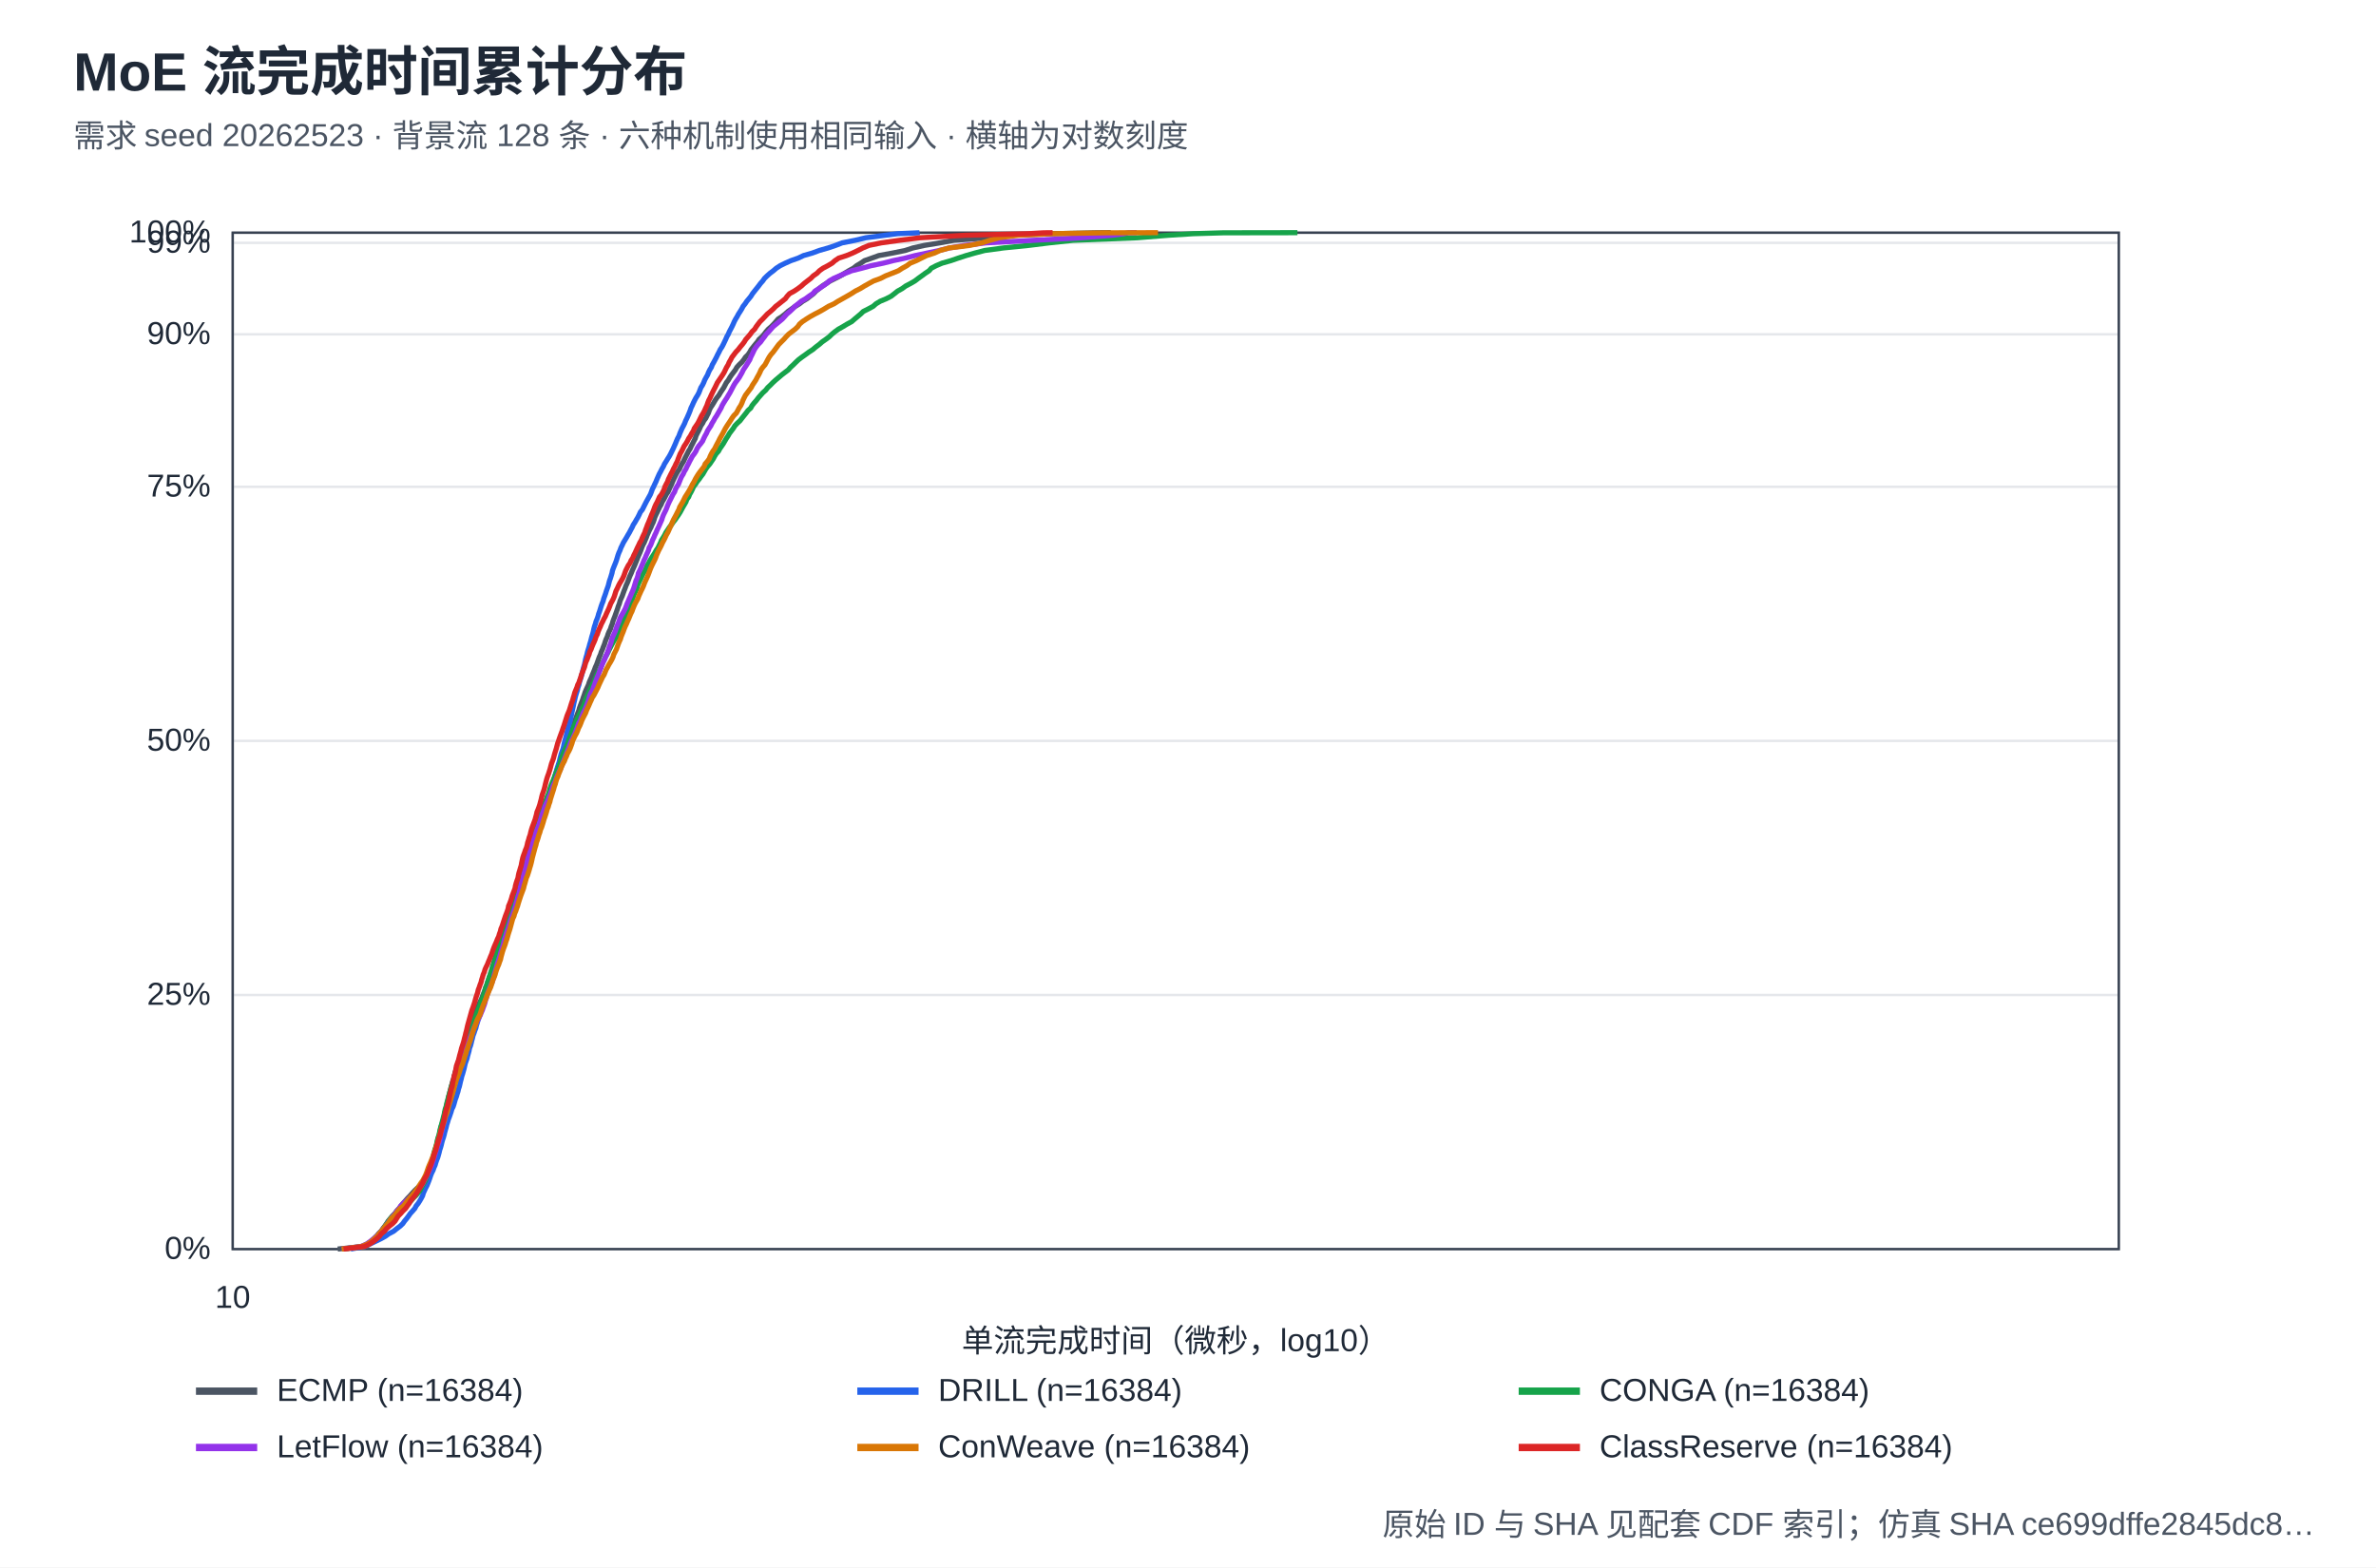
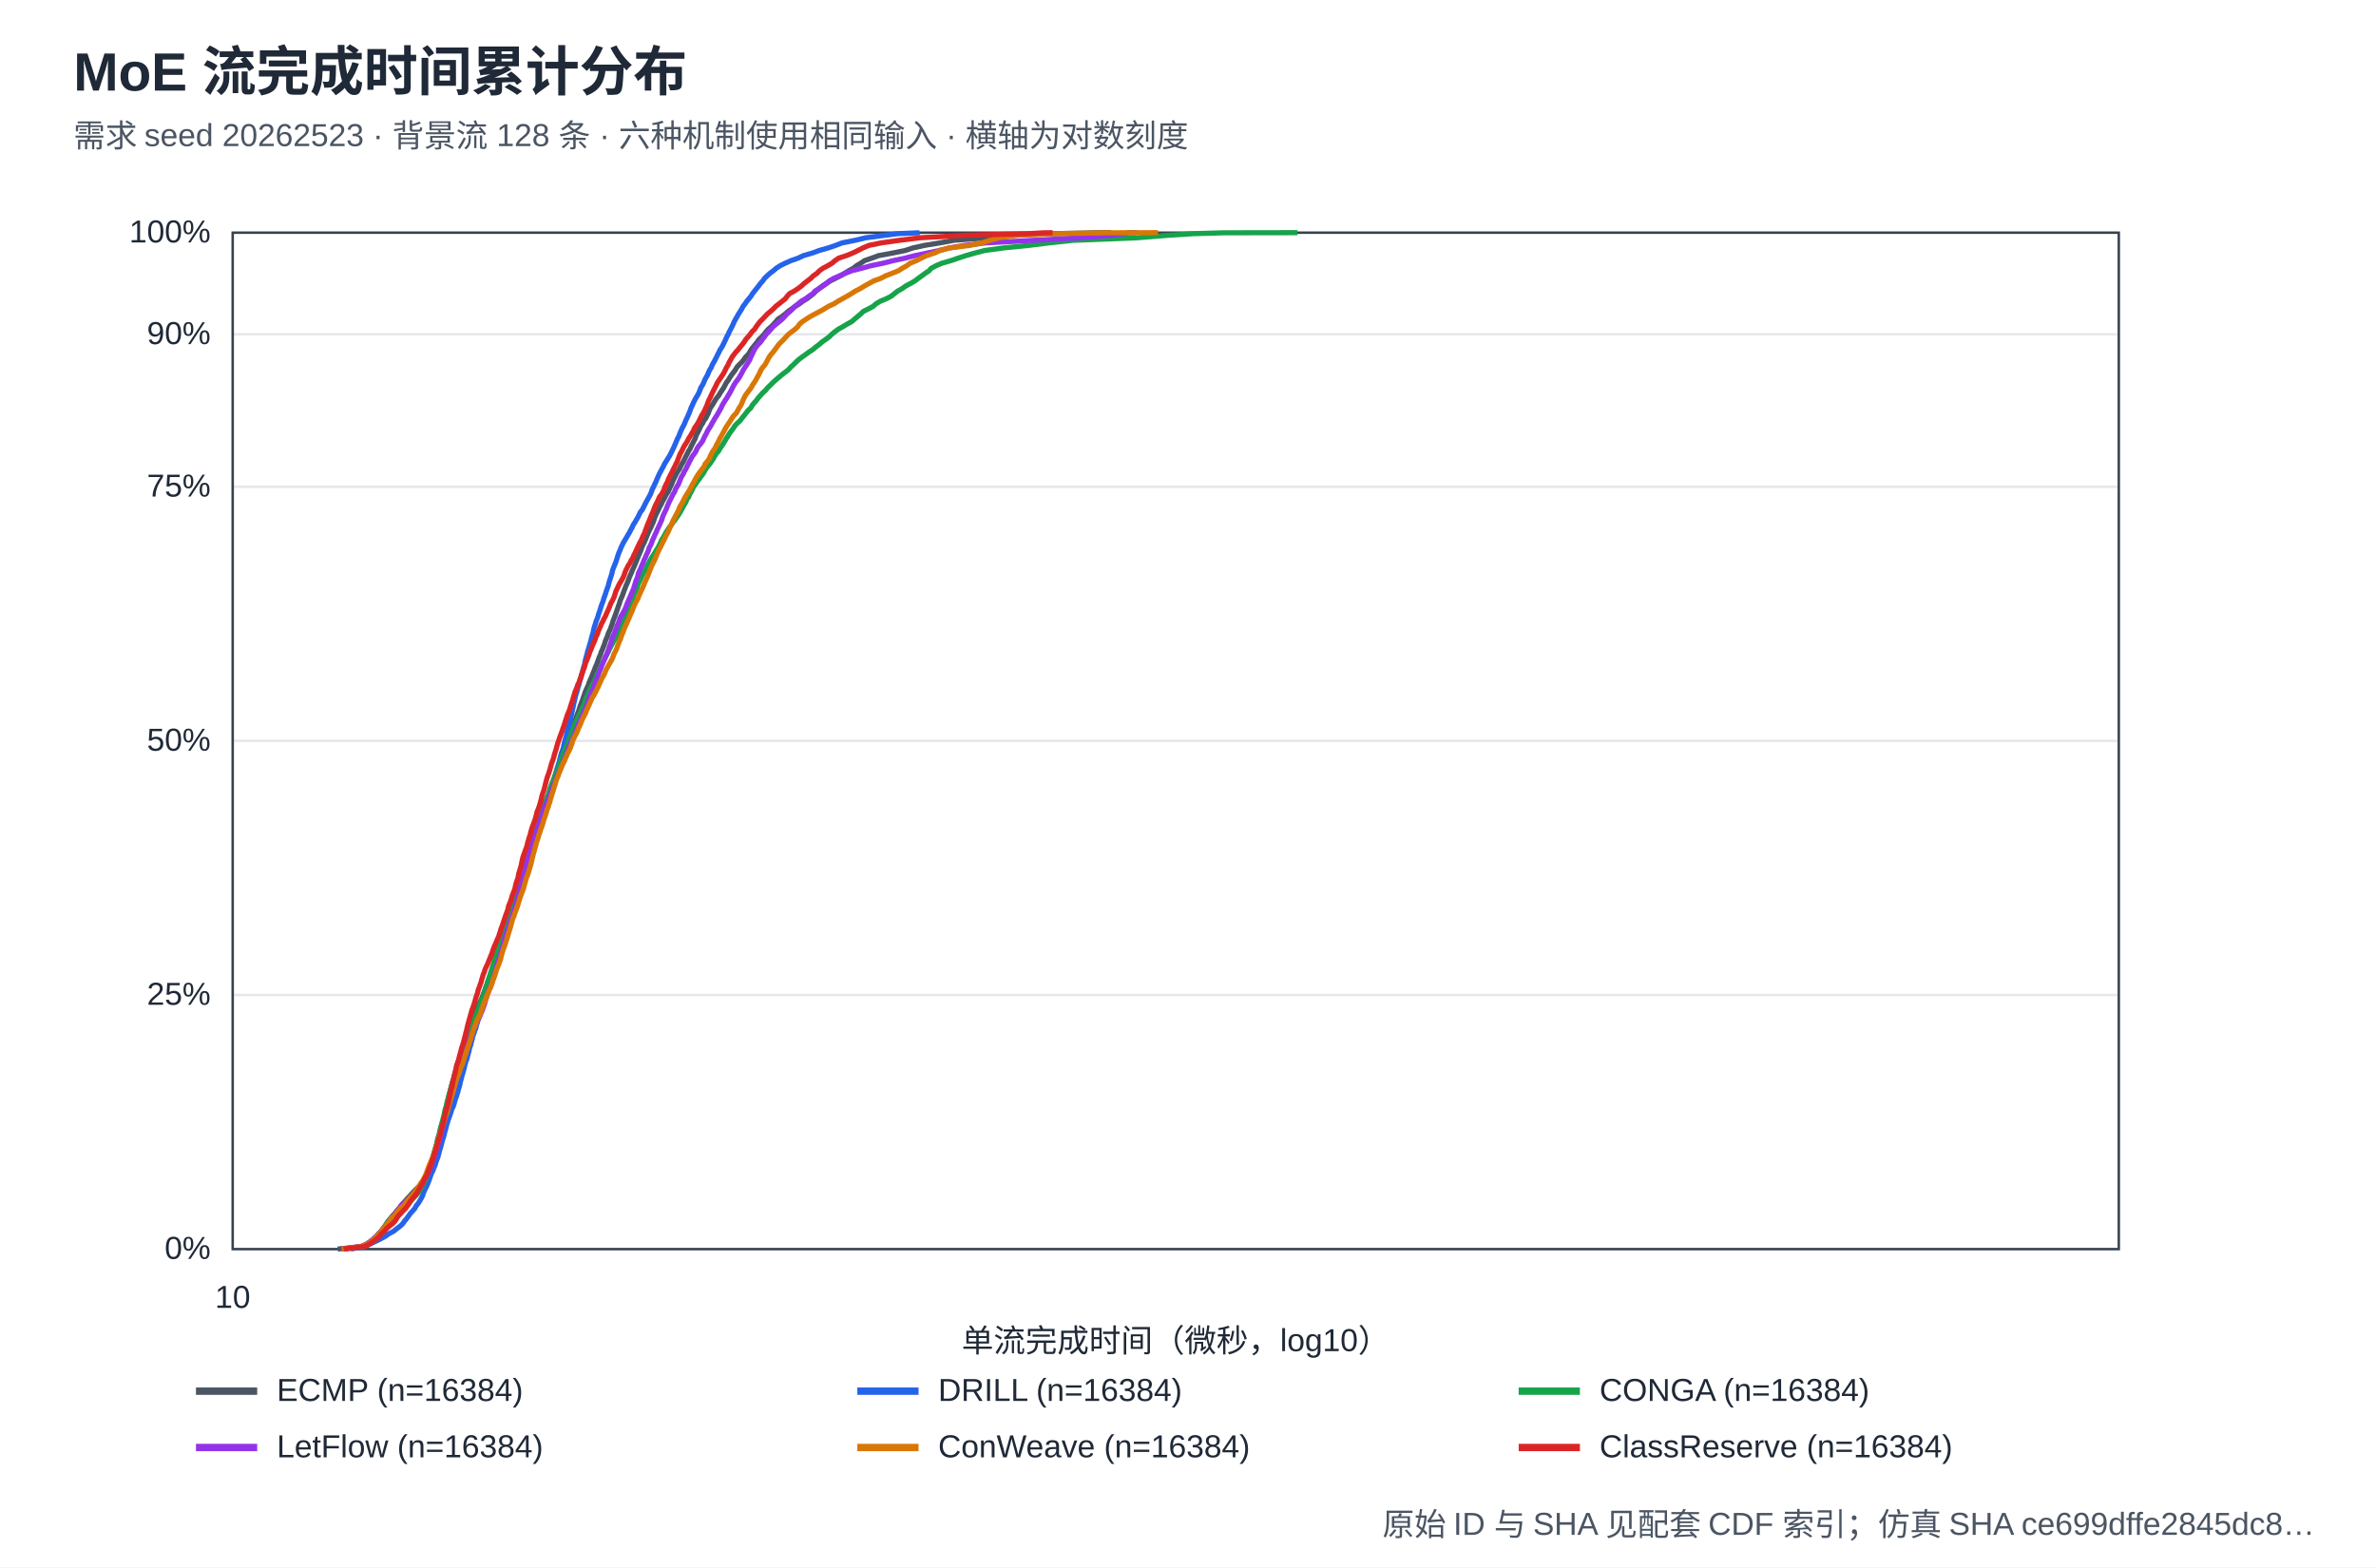
<svg xmlns="http://www.w3.org/2000/svg" width="970" height="640" viewBox="0 0 970 640">
  <rect width="100%" height="100%" fill="white" />
  <style>text{font-family:Arial,"Microsoft YaHei","Noto Sans CJK SC",sans-serif;fill:#1f2937}.title{font-size:22px;font-weight:700}.sub{font-size:13px;fill:#4b5563}.axis{font-size:13px}.grid{stroke:#e5e7eb;stroke-width:1}</style>
  <text class="title" x="30" y="37">MoE 流完成时间累计分布</text>
  <text class="sub" x="30" y="60">需求 seed 20262523 · 背景流 128 条 · 六种机制使用相同输入 · 横轴为对数刻度</text>
  <line class="grid" x1="95.00" y1="95" x2="95.00" y2="510" />
  <text class="axis" text-anchor="middle" x="95.00" y="534">10</text>
  <line class="grid" x1="95" y1="510.00" x2="865" y2="510.00" />
  <text class="axis" text-anchor="end" x="86" y="514.00">0%</text>
  <line class="grid" x1="95" y1="406.25" x2="865" y2="406.25" />
  <text class="axis" text-anchor="end" x="86" y="410.25">25%</text>
  <line class="grid" x1="95" y1="302.50" x2="865" y2="302.50" />
  <text class="axis" text-anchor="end" x="86" y="306.50">50%</text>
  <line class="grid" x1="95" y1="198.75" x2="865" y2="198.75" />
  <text class="axis" text-anchor="end" x="86" y="202.75">75%</text>
  <line class="grid" x1="95" y1="136.50" x2="865" y2="136.50" />
  <text class="axis" text-anchor="end" x="86" y="140.50">90%</text>
-   <line class="grid" x1="95" y1="99.15" x2="865" y2="99.15" />
-   <text class="axis" text-anchor="end" x="86" y="103.15">99%</text>
  <line class="grid" x1="95" y1="95.00" x2="865" y2="95.00" />
  <text class="axis" text-anchor="end" x="86" y="99.00">100%</text>
  <rect x="95" y="95" width="770" height="415" fill="none" stroke="#374151" />
  <polyline points="137.87,509.97 147.77,508.94 149.93,507.90 151.65,506.86 152.94,505.82 153.99,504.78 154.54,503.74 155.58,502.71 156.31,501.67 157.10,500.63 157.83,499.59 158.50,498.55 159.35,497.54 160.20,496.50 161.23,495.46 161.96,494.42 162.93,493.38 163.71,492.35 164.56,491.31 165.52,490.27 166.42,489.23 167.44,488.19 168.34,487.15 169.30,486.11 170.38,485.08 171.45,484.04 172.35,483.00 172.94,481.96 173.48,480.92 173.95,479.88 174.49,478.84 174.90,477.81 175.38,476.77 175.79,475.73 176.09,474.69 176.50,473.65 176.92,472.64 177.15,471.60 177.45,470.56 177.75,469.52 177.98,468.48 178.28,467.45 178.51,466.41 178.69,465.37 178.99,464.33 179.34,463.29 179.58,462.25 179.81,461.22 180.05,460.18 180.34,459.14 180.75,458.10 181.05,457.06 181.34,456.02 181.52,454.98 181.75,453.95 182.05,452.91 182.22,451.87 182.46,450.83 182.75,449.79 182.99,448.78 183.22,447.74 183.45,446.70 183.75,445.66 183.98,444.62 184.22,443.59 184.57,442.55 184.80,441.51 185.21,440.47 185.39,439.43 185.68,438.39 185.97,437.35 186.38,436.32 186.67,435.28 186.96,434.24 187.19,433.20 187.54,432.16 187.89,431.12 188.24,430.09 188.59,429.05 188.88,428.01 189.29,426.97 189.58,425.93 189.93,424.89 190.28,423.88 190.62,422.84 191.09,421.80 191.43,420.76 191.78,419.73 192.19,418.69 192.59,417.65 193.00,416.61 193.28,415.57 193.63,414.53 193.98,413.49 194.44,412.46 194.90,411.42 195.42,410.38 195.82,409.34 196.34,408.30 196.80,407.26 197.20,406.22 197.60,405.19 198.00,404.15 198.29,403.11 198.75,402.07 199.03,401.03 199.43,400.02 199.78,398.98 200.18,397.94 200.52,396.90 200.92,395.86 201.26,394.83 201.55,393.79 201.95,392.75 202.52,391.71 202.86,390.67 203.14,389.63 203.43,388.60 203.77,387.56 204.22,386.52 204.56,385.48 204.90,384.44 205.30,383.40 205.58,382.36 205.87,381.33 206.21,380.29 206.49,379.25 206.72,378.21 206.94,377.17 207.28,376.13 207.68,375.12 208.07,374.08 208.36,373.04 208.70,372.00 209.15,370.97 209.43,369.93 209.82,368.89 210.22,367.85 210.50,366.81 210.84,365.77 211.17,364.73 211.45,363.70 211.85,362.66 212.24,361.62 212.63,360.58 212.97,359.54 213.19,358.50 213.70,357.47 214.03,356.43 214.37,355.39 214.82,354.35 215.15,353.31 215.38,352.27 215.66,351.26 216.05,350.22 216.38,349.18 216.72,348.14 217.11,347.11 217.38,346.07 217.77,345.03 218.05,343.99 218.55,342.95 218.94,341.91 219.28,340.87 219.66,339.84 220.00,338.80 220.27,337.76 220.66,336.72 221.00,335.68 221.33,334.64 221.66,333.60 221.99,332.57 222.21,331.53 222.43,330.49 222.66,329.45 222.93,328.41 223.21,327.37 223.48,326.36 223.81,325.32 224.15,324.28 224.53,323.24 224.86,322.21 225.25,321.17 225.52,320.13 225.91,319.09 226.18,318.05 226.57,317.01 226.90,315.98 227.23,314.94 227.61,313.90 227.99,312.86 228.43,311.82 228.71,310.78 228.98,309.74 229.36,308.71 229.86,307.67 230.13,306.63 230.40,305.59 230.95,304.55 231.38,303.51 231.77,302.47 232.15,301.46 232.53,300.42 232.91,299.38 233.18,298.35 233.78,297.31 234.11,296.27 234.38,295.23 234.76,294.19 235.14,293.15 235.52,292.11 235.90,291.08 236.33,290.04 236.60,289.00 236.98,287.96 237.36,286.92 237.79,285.88 238.11,284.85 238.49,283.81 238.82,282.77 239.25,281.73 239.73,280.69 240.22,279.65 240.54,278.61 240.97,277.60 241.45,276.56 241.83,275.52 242.26,274.49 242.69,273.45 243.06,272.41 243.55,271.37 243.92,270.33 244.29,269.29 244.67,268.25 245.15,267.22 245.47,266.18 245.95,265.14 246.32,264.10 246.75,263.06 247.07,262.02 247.44,260.98 247.92,259.95 248.24,258.91 248.67,257.87 249.20,256.83 249.52,255.79 249.94,254.75 250.21,253.72 250.58,252.70 251.00,251.66 251.37,250.62 251.74,249.59 252.11,248.55 252.43,247.51 252.85,246.47 253.12,245.43 253.54,244.39 254.01,243.36 254.38,242.32 254.75,241.28 255.17,240.24 255.54,239.20 256.02,238.16 256.44,237.12 256.80,236.09 257.22,235.05 257.70,234.01 258.11,232.97 258.59,231.93 259.06,230.89 259.48,229.85 259.89,228.84 260.31,227.80 260.73,226.76 261.20,225.73 261.62,224.69 261.98,223.65 262.40,222.61 262.97,221.57 263.39,220.53 263.85,219.49 264.22,218.46 264.69,217.42 265.15,216.38 265.72,215.34 266.14,214.30 266.65,213.26 267.02,212.23 267.33,211.19 267.79,210.15 268.31,209.11 268.82,208.07 269.29,207.03 269.91,205.99 270.32,204.96 270.94,203.94 271.50,202.90 272.01,201.87 272.73,200.83 273.19,199.79 273.65,198.75 274.17,197.71 274.58,196.67 275.04,195.63 275.55,194.60 276.06,193.56 276.67,192.52 277.38,191.48 277.84,190.44 278.40,189.40 279.06,188.36 279.52,187.33 280.02,186.29 280.58,185.25 281.09,184.21 281.75,183.17 282.20,182.13 282.76,181.10 283.26,180.08 283.82,179.04 284.12,178.01 284.62,176.97 285.18,175.93 285.68,174.89 286.13,173.85 286.84,172.81 287.34,171.77 288.14,170.74 288.64,169.70 289.19,168.66 289.54,167.62 289.99,166.58 290.69,165.54 291.34,164.50 291.94,163.47 292.64,162.43 293.48,161.39 294.08,160.35 294.77,159.31 295.47,158.27 296.01,157.23 296.56,156.20 297.35,155.18 297.94,154.14 298.63,153.11 299.42,152.07 300.21,151.03 300.80,149.99 301.73,148.95 302.81,147.91 303.64,146.88 304.33,145.84 305.40,144.80 306.09,143.76 306.67,142.72 307.50,141.68 308.33,140.64 309.20,139.61 309.88,138.57 311.04,137.53 311.96,136.49 312.74,135.45 313.65,134.41 314.86,133.37 315.87,132.34 316.78,131.32 317.64,130.28 319.22,129.25 320.56,128.21 321.71,127.17 323.18,126.13 324.66,125.09 326.36,124.05 327.68,123.01 329.43,121.98 330.75,120.94 332.11,119.90 333.09,118.86 334.40,117.82 335.71,116.78 337.30,115.74 338.92,114.71 341.01,113.67 343.05,112.63 344.80,111.59 346.50,110.55 348.42,109.51 349.70,108.48 351.44,107.44 352.94,106.42 355.89,105.39 358.74,104.35 364.44,103.31 369.52,102.27 372.70,101.23 377.41,100.19 383.74,99.15 389.36,98.12 403.00,97.08 412.31,96.04 430.09,95.41 447.68,95.05 453.50,95.00" fill="none" stroke="#4b5563" stroke-width="2.1" />
  <polyline points="143.18,509.97 148.95,508.94 151.04,507.90 153.25,506.86 155.39,505.82 157.28,504.78 158.74,503.74 160.69,502.71 161.96,501.67 163.35,500.63 164.44,499.59 165.16,498.55 166.00,497.54 166.78,496.50 167.50,495.46 168.46,494.42 169.36,493.38 169.90,492.35 170.74,491.31 171.39,490.27 171.99,489.23 172.53,488.19 172.82,487.15 173.30,486.11 173.77,485.08 174.31,484.04 174.73,483.00 175.14,481.96 175.50,480.92 175.85,479.88 176.27,478.84 176.80,477.81 177.15,476.77 177.63,475.73 177.92,474.69 178.28,473.65 178.69,472.64 178.99,471.60 179.28,470.56 179.52,469.52 179.87,468.48 180.16,467.45 180.40,466.41 180.69,465.37 181.05,464.33 181.34,463.29 181.58,462.25 181.87,461.22 182.16,460.18 182.40,459.14 182.75,458.10 183.04,457.06 183.45,456.02 183.81,454.98 184.16,453.95 184.45,452.91 184.98,451.87 185.33,450.83 185.62,449.79 185.91,448.78 186.32,447.74 186.61,446.70 186.96,445.66 187.19,444.62 187.54,443.59 187.78,442.55 188.01,441.51 188.30,440.47 188.53,439.43 188.88,438.39 189.17,437.35 189.46,436.32 189.69,435.28 189.93,434.24 190.28,433.20 190.68,432.16 190.91,431.12 191.20,430.09 191.49,429.05 191.67,428.01 192.07,426.97 192.36,425.93 192.59,424.89 192.88,423.88 193.11,422.84 193.52,421.80 193.86,420.76 194.27,419.73 194.50,418.69 194.84,417.65 195.13,416.61 195.53,415.57 195.82,414.53 196.11,413.49 196.45,412.46 196.85,411.42 197.08,410.38 197.31,409.34 197.66,408.30 197.95,407.26 198.29,406.22 198.63,405.19 198.98,404.15 199.26,403.11 199.55,402.07 199.72,401.03 200.01,400.02 200.35,398.98 200.63,397.94 201.03,396.90 201.26,395.86 201.60,394.83 201.89,393.79 202.23,392.75 202.52,391.71 202.97,390.67 203.31,389.63 203.54,388.60 203.88,387.56 204.17,386.52 204.51,385.48 204.79,384.44 205.07,383.40 205.36,382.36 205.70,381.33 206.04,380.29 206.43,379.25 206.77,378.21 207.06,377.17 207.34,376.13 207.68,375.12 208.07,374.08 208.36,373.04 208.64,372.00 208.92,370.97 209.20,369.93 209.54,368.89 209.88,367.85 210.27,366.81 210.61,365.77 211.06,364.73 211.45,363.70 211.90,362.66 212.30,361.62 212.69,360.58 213.14,359.54 213.47,358.50 213.87,357.47 214.31,356.43 214.71,355.39 215.04,354.35 215.38,353.31 215.77,352.27 216.05,351.26 216.33,350.22 216.72,349.18 216.99,348.14 217.38,347.11 217.83,346.07 218.11,345.03 218.61,343.99 218.89,342.95 219.16,341.91 219.50,340.87 219.89,339.84 220.27,338.80 220.72,337.76 221.00,336.72 221.33,335.68 221.60,334.64 221.94,333.60 222.21,332.57 222.49,331.53 222.71,330.49 223.10,329.45 223.43,328.41 223.76,327.37 224.04,326.36 224.31,325.32 224.53,324.28 224.92,323.24 225.19,322.21 225.47,321.17 225.74,320.13 226.02,319.09 226.29,318.05 226.57,317.01 226.84,315.98 227.12,314.94 227.39,313.90 227.72,312.86 228.05,311.82 228.38,310.78 228.60,309.74 228.87,308.71 229.14,307.67 229.53,306.63 229.91,305.59 230.13,304.55 230.35,303.51 230.62,302.47 230.89,301.46 231.17,300.42 231.38,299.38 231.66,298.35 231.88,297.31 232.26,296.27 232.53,295.23 232.80,294.19 233.02,293.15 233.24,292.11 233.45,291.08 233.67,290.04 233.89,289.00 234.11,287.96 234.32,286.92 234.59,285.88 234.81,284.85 235.08,283.81 235.41,282.77 235.73,281.73 235.95,280.69 236.33,279.65 236.55,278.61 236.87,277.60 237.20,276.56 237.52,275.52 237.74,274.49 238.01,273.45 238.28,272.41 238.60,271.37 238.82,270.33 239.03,269.29 239.30,268.25 239.62,267.22 239.84,266.18 240.16,265.14 240.49,264.10 240.75,263.06 241.08,262.02 241.35,260.98 241.61,259.95 241.94,258.91 242.21,257.87 242.42,256.83 242.69,255.79 243.06,254.75 243.33,253.72 243.76,252.70 244.13,251.66 244.40,250.62 244.78,249.59 245.10,248.55 245.42,247.51 245.79,246.47 246.22,245.43 246.48,244.39 246.86,243.36 247.23,242.32 247.55,241.28 247.92,240.24 248.30,239.20 248.56,238.16 248.83,237.12 249.20,236.09 249.52,235.05 249.84,234.01 250.05,232.97 250.42,231.93 250.84,230.89 251.27,229.85 251.64,228.84 251.96,227.80 252.27,226.76 252.64,225.73 253.12,224.69 253.49,223.65 254.01,222.61 254.49,221.57 255.12,220.53 255.75,219.49 256.33,218.46 256.96,217.42 257.49,216.38 258.06,215.34 258.53,214.30 259.21,213.26 259.79,212.23 260.42,211.19 260.94,210.15 261.41,209.11 262.24,208.07 262.76,207.03 263.28,205.99 263.80,204.96 264.37,203.94 264.95,202.90 265.52,201.87 265.93,200.83 266.29,199.79 266.81,198.75 267.28,197.71 267.79,196.67 268.21,195.63 268.67,194.60 269.13,193.56 269.70,192.52 270.22,191.48 270.83,190.44 271.30,189.40 271.96,188.36 272.58,187.33 273.25,186.29 273.81,185.25 274.32,184.21 274.83,183.17 275.29,182.13 275.75,181.10 276.16,180.08 276.62,179.04 277.18,178.01 277.54,176.97 277.99,175.93 278.45,174.89 279.01,173.85 279.52,172.81 279.92,171.77 280.43,170.74 280.89,169.70 281.34,168.66 281.75,167.62 282.10,166.58 282.61,165.54 283.06,164.50 283.57,163.47 284.12,162.43 284.78,161.39 285.33,160.35 285.73,159.31 286.13,158.27 286.79,157.23 287.29,156.20 287.69,155.18 288.24,154.14 288.84,153.11 289.24,152.07 289.74,151.03 290.39,149.99 290.79,148.95 291.39,147.91 291.94,146.88 292.49,145.84 292.98,144.80 293.53,143.76 294.03,142.72 294.72,141.68 295.27,140.64 295.76,139.61 296.26,138.57 296.70,137.53 297.30,136.49 297.74,135.45 298.29,134.41 298.83,133.37 299.32,132.34 299.76,131.32 300.31,130.28 300.94,129.25 301.49,128.21 302.17,127.17 302.81,126.13 303.35,125.09 304.18,124.05 304.87,123.01 305.74,121.98 306.57,120.94 307.21,119.90 308.03,118.86 308.86,117.82 309.69,116.78 310.46,115.74 311.38,114.71 312.11,113.67 313.17,112.63 314.33,111.59 315.72,110.55 316.92,109.51 318.51,108.48 320.61,107.44 322.90,106.42 325.84,105.39 328.02,104.35 331.64,103.31 334.45,102.27 338.09,101.23 341.15,100.19 343.83,99.15 349.06,98.12 353.44,97.08 361.39,96.04 366.40,95.41 375.08,95.05 375.44,95.00" fill="none" stroke="#2563eb" stroke-width="2.1" />
  <polyline points="139.94,509.97 148.20,508.94 150.42,507.90 151.84,506.86 152.70,505.82 153.62,504.78 154.72,503.74 155.64,502.71 156.43,501.67 157.22,500.63 157.95,499.59 158.62,498.55 159.47,497.54 160.32,496.50 161.35,495.46 162.62,494.42 163.83,493.38 164.98,492.35 166.30,491.31 167.80,490.27 168.64,489.23 169.72,488.19 170.62,487.15 171.45,486.11 171.99,485.08 172.53,484.04 173.12,483.00 173.72,481.96 174.07,480.92 174.43,479.88 174.73,478.84 175.20,477.81 175.44,476.77 175.79,475.73 176.09,474.69 176.44,473.65 176.68,472.64 176.98,471.60 177.21,470.56 177.51,469.52 177.86,468.48 178.16,467.45 178.40,466.41 178.63,465.37 178.93,464.33 179.28,463.29 179.46,462.25 179.69,461.22 179.93,460.18 180.28,459.14 180.52,458.10 180.81,457.06 181.05,456.02 181.34,454.98 181.52,453.95 181.75,452.91 182.11,451.87 182.34,450.83 182.57,449.79 182.87,448.78 183.10,447.74 183.45,446.70 183.69,445.66 184.04,444.62 184.27,443.59 184.63,442.55 184.98,441.51 185.27,440.47 185.56,439.43 185.85,438.39 186.14,437.35 186.44,436.32 186.67,435.28 187.02,434.24 187.31,433.20 187.78,432.16 188.13,431.12 188.42,430.09 188.82,429.05 189.29,428.01 189.75,426.97 190.10,425.93 190.51,424.89 190.91,423.88 191.32,422.84 191.67,421.80 192.07,420.76 192.48,419.73 192.76,418.69 193.05,417.65 193.46,416.61 193.92,415.57 194.32,414.53 194.73,413.49 195.13,412.46 195.53,411.42 195.94,410.38 196.28,409.34 196.63,408.30 197.14,407.26 197.43,406.22 197.77,405.19 198.06,404.15 198.40,403.11 198.80,402.07 199.15,401.03 199.43,400.02 199.72,398.98 200.12,397.94 200.41,396.90 200.75,395.86 201.03,394.83 201.38,393.79 201.66,392.75 201.95,391.71 202.23,390.67 202.69,389.63 202.97,388.60 203.26,387.56 203.60,386.52 203.94,385.48 204.34,384.44 204.62,383.40 205.02,382.36 205.30,381.33 205.70,380.29 206.04,379.25 206.38,378.21 206.66,377.17 206.94,376.13 207.28,375.12 207.62,374.08 207.85,373.04 208.13,372.00 208.47,370.97 208.81,369.93 209.15,368.89 209.49,367.85 209.88,366.81 210.27,365.77 210.50,364.73 210.78,363.70 211.06,362.66 211.51,361.62 211.79,360.58 212.02,359.54 212.35,358.50 212.69,357.47 213.03,356.43 213.36,355.39 213.64,354.35 213.92,353.31 214.31,352.27 214.54,351.26 214.93,350.22 215.32,349.18 215.60,348.14 215.82,347.11 216.21,346.07 216.60,345.03 216.94,343.99 217.22,342.95 217.55,341.91 217.94,340.87 218.33,339.84 218.66,338.80 219.00,337.76 219.39,336.72 219.66,335.68 219.94,334.64 220.27,333.60 220.61,332.57 221.00,331.53 221.44,330.49 221.83,329.45 222.21,328.41 222.60,327.37 223.04,326.36 223.37,325.32 223.87,324.28 224.20,323.24 224.48,322.21 224.81,321.17 225.19,320.13 225.63,319.09 226.07,318.05 226.46,317.01 226.84,315.98 227.28,314.94 227.77,313.90 228.21,312.86 228.60,311.82 228.87,310.78 229.14,309.74 229.58,308.71 229.96,307.67 230.40,306.63 230.84,305.59 231.33,304.55 231.77,303.51 232.09,302.47 232.47,301.46 232.91,300.42 233.29,299.38 233.67,298.35 234.05,297.31 234.43,296.27 234.92,295.23 235.35,294.19 235.84,293.15 236.38,292.11 236.87,291.08 237.36,290.04 237.79,289.00 238.33,287.96 238.65,286.92 238.98,285.88 239.41,284.85 239.89,283.81 240.38,282.77 240.81,281.73 241.29,280.69 241.78,279.65 242.42,278.61 242.85,277.60 243.33,276.56 243.65,275.52 244.24,274.49 244.83,273.45 245.31,272.41 245.68,271.37 246.16,270.33 246.64,269.29 247.18,268.25 247.76,267.22 248.30,266.18 248.77,265.14 249.31,264.10 249.84,263.06 250.42,262.02 251.06,260.98 251.80,259.95 252.27,258.91 252.80,257.87 253.28,256.83 253.65,255.79 254.12,254.75 254.54,253.72 254.91,252.70 255.49,251.66 255.75,250.62 256.17,249.59 256.59,248.55 256.91,247.51 257.38,246.47 257.91,245.43 258.27,244.39 258.59,243.36 259.01,242.32 259.53,241.28 260.00,240.24 260.26,239.20 260.68,238.16 261.15,237.12 261.67,236.09 262.14,235.05 262.66,234.01 263.34,232.97 263.80,231.93 264.22,230.89 264.84,229.85 265.36,228.84 265.98,227.80 266.65,226.76 267.33,225.73 267.90,224.69 268.62,223.65 269.13,222.61 269.65,221.57 270.06,220.53 270.73,219.49 271.35,218.46 271.86,217.42 272.58,216.38 273.25,215.34 274.06,214.30 274.78,213.26 275.60,212.23 276.31,211.19 277.03,210.15 277.69,209.11 278.25,208.07 278.81,207.03 279.42,205.99 280.02,204.96 280.38,203.94 281.14,202.90 281.54,201.87 282.15,200.83 282.66,199.79 283.11,198.75 283.92,197.71 284.57,196.67 285.43,195.63 286.13,194.60 286.94,193.56 287.54,192.52 288.14,191.48 288.89,190.44 289.79,189.40 290.49,188.36 291.19,187.33 291.74,186.29 292.39,185.25 293.33,184.21 293.88,183.17 294.62,182.13 295.32,181.10 295.91,180.08 296.51,179.04 297.20,178.01 297.79,176.97 298.58,175.93 299.37,174.89 300.01,173.85 300.99,172.81 302.12,171.77 302.91,170.74 303.74,169.70 304.57,168.66 305.35,167.62 306.48,166.58 307.06,165.54 307.89,164.50 308.81,163.47 309.59,162.43 310.51,161.39 311.43,160.35 312.59,159.31 313.41,158.27 314.52,157.23 315.53,156.20 316.64,155.18 317.88,154.14 319.08,153.11 320.42,152.07 321.80,151.03 322.71,149.99 323.85,148.95 324.89,147.91 325.98,146.88 327.35,145.84 328.82,144.80 330.23,143.76 331.83,142.72 333.05,141.68 334.45,140.64 335.62,139.61 337.11,138.57 338.51,137.53 339.57,136.49 340.83,135.45 342.26,134.41 344.11,133.37 345.81,132.34 347.69,131.32 348.88,130.28 350.12,129.25 351.35,128.21 352.44,127.17 354.49,126.13 356.43,125.09 357.61,124.05 359.32,123.01 361.80,121.98 363.81,120.94 365.15,119.90 366.45,118.86 368.32,117.82 369.74,116.78 371.73,115.74 373.50,114.71 374.86,113.67 376.31,112.63 377.72,111.59 379.29,110.55 380.21,109.51 382.17,108.48 384.61,107.44 388.20,106.42 391.17,105.39 394.38,104.35 398.00,103.31 401.99,102.27 409.64,101.23 419.96,100.19 428.38,99.15 438.02,98.12 464.21,97.08 477.14,96.04 487.19,95.41 499.43,95.05 529.68,95.00" fill="none" stroke="#16a34a" stroke-width="2.1" />
  <polyline points="139.56,509.97 147.34,508.94 149.69,507.90 151.16,506.86 152.45,505.82 153.68,504.78 154.72,503.74 155.64,502.71 156.49,501.67 157.47,500.63 158.26,499.59 158.93,498.55 159.84,497.54 160.45,496.50 161.35,495.46 162.08,494.42 162.99,493.38 163.65,492.35 164.68,491.31 165.94,490.27 167.02,489.23 168.22,488.19 169.24,487.15 170.26,486.11 171.09,485.08 172.05,484.04 172.70,483.00 173.18,481.96 173.77,480.92 174.25,479.88 174.90,478.84 175.32,477.81 175.73,476.77 176.27,475.73 176.56,474.69 176.92,473.65 177.21,472.64 177.57,471.60 177.81,470.56 178.16,469.52 178.46,468.48 178.75,467.45 179.22,466.41 179.52,465.37 179.75,464.33 179.93,463.29 180.22,462.25 180.46,461.22 180.69,460.18 180.99,459.14 181.28,458.10 181.58,457.06 181.75,456.02 181.99,454.98 182.22,453.95 182.46,452.91 182.75,451.87 183.10,450.83 183.40,449.79 183.69,448.78 183.92,447.74 184.16,446.70 184.45,445.66 184.80,444.62 185.03,443.59 185.33,442.55 185.62,441.51 185.97,440.47 186.14,439.43 186.55,438.39 186.90,437.35 187.19,436.32 187.54,435.28 187.83,434.24 188.13,433.20 188.59,432.16 188.88,431.12 189.29,430.09 189.75,429.05 190.10,428.01 190.45,426.97 190.91,425.93 191.32,424.89 191.78,423.88 192.30,422.84 192.71,421.80 193.11,420.76 193.46,419.73 193.98,418.69 194.50,417.65 195.01,416.61 195.47,415.57 196.05,414.53 196.45,413.49 196.91,412.46 197.26,411.42 197.66,410.38 198.00,409.34 198.23,408.30 198.63,407.26 198.86,406.22 199.21,405.19 199.66,404.15 200.06,403.11 200.46,402.07 200.92,401.03 201.26,400.02 201.60,398.98 201.78,397.94 202.12,396.90 202.40,395.86 202.69,394.83 202.97,393.79 203.31,392.75 203.65,391.71 204.00,390.67 204.28,389.63 204.56,388.60 204.90,387.56 205.24,386.52 205.53,385.48 205.75,384.44 205.98,383.40 206.38,382.36 206.66,381.33 207.00,380.29 207.40,379.25 207.68,378.21 208.02,377.17 208.30,376.13 208.70,375.12 209.03,374.08 209.43,373.04 209.77,372.00 210.10,370.97 210.44,369.93 210.67,368.89 211.01,367.85 211.29,366.81 211.57,365.77 211.90,364.73 212.07,363.70 212.30,362.66 212.63,361.62 212.86,360.58 213.14,359.54 213.36,358.50 213.75,357.47 214.03,356.43 214.31,355.39 214.54,354.35 214.87,353.31 215.04,352.27 215.32,351.26 215.54,350.22 215.94,349.18 216.21,348.14 216.44,347.11 216.77,346.07 217.11,345.03 217.38,343.99 217.72,342.95 218.11,341.91 218.50,340.87 218.83,339.84 219.22,338.80 219.66,337.76 220.00,336.72 220.33,335.68 220.72,334.64 221.00,333.60 221.33,332.57 221.77,331.53 222.10,330.49 222.38,329.45 222.88,328.41 223.37,327.37 223.87,326.36 224.20,325.32 224.70,324.28 225.03,323.24 225.41,322.21 225.69,321.17 226.13,320.13 226.68,319.09 227.01,318.05 227.39,317.01 227.88,315.98 228.32,314.94 228.87,313.90 229.25,312.86 229.69,311.82 230.07,310.78 230.46,309.74 230.89,308.71 231.28,307.67 231.66,306.63 232.09,305.59 232.47,304.55 232.86,303.51 233.29,302.47 233.83,301.46 234.32,300.42 234.76,299.38 235.14,298.35 235.57,297.31 235.90,296.27 236.28,295.23 236.92,294.19 237.25,293.15 237.68,292.11 238.11,291.08 238.65,290.04 239.09,289.00 239.52,287.96 239.89,286.92 240.27,285.88 240.54,284.85 240.86,283.81 241.35,282.77 241.94,281.73 242.26,280.69 242.69,279.65 243.01,278.61 243.44,277.60 243.81,276.56 244.24,275.52 244.62,274.49 245.04,273.45 245.42,272.41 245.84,271.37 246.27,270.33 246.80,269.29 247.18,268.25 247.66,267.22 248.08,266.18 248.46,265.14 248.77,264.10 249.20,263.06 249.52,262.02 249.78,260.98 250.15,259.95 250.63,258.91 251.11,257.87 251.48,256.83 251.85,255.79 252.27,254.75 252.70,253.72 253.01,252.70 253.49,251.66 254.12,250.62 254.70,249.59 255.23,248.55 255.65,247.51 256.02,246.47 256.49,245.43 256.91,244.39 257.38,243.36 257.80,242.32 258.27,241.28 258.69,240.24 259.01,239.20 259.32,238.16 259.63,237.12 260.10,236.09 260.42,235.05 260.63,234.01 261.15,232.97 261.62,231.93 262.03,230.89 262.50,229.85 262.87,228.84 263.39,227.80 263.80,226.76 264.27,225.73 264.74,224.69 265.00,223.65 265.62,222.61 266.03,221.57 266.40,220.53 266.91,219.49 267.33,218.46 267.84,217.42 268.26,216.38 268.77,215.34 269.24,214.30 269.70,213.26 270.16,212.23 270.47,211.19 270.88,210.15 271.40,209.11 271.91,208.07 272.32,207.03 272.73,205.99 273.19,204.96 273.71,203.94 274.22,202.90 274.73,201.87 275.39,200.83 275.75,199.79 276.31,198.75 276.97,197.71 277.38,196.67 277.79,195.63 278.25,194.60 278.91,193.56 279.37,192.52 280.02,191.48 280.48,190.44 281.04,189.40 281.54,188.36 282.10,187.33 282.66,186.29 283.46,185.25 284.12,184.21 284.57,183.17 285.23,182.13 286.08,181.10 286.84,180.08 287.29,179.04 287.79,178.01 288.39,176.97 288.84,175.93 289.49,174.89 290.19,173.85 290.69,172.81 291.34,171.77 291.89,170.74 292.59,169.70 293.18,168.66 293.78,167.62 294.38,166.58 294.82,165.54 295.42,164.50 296.06,163.47 296.75,162.43 297.35,161.39 297.99,160.35 298.53,159.31 299.07,158.27 299.62,157.23 300.26,156.20 301.04,155.18 301.78,154.14 302.37,153.11 302.96,152.07 303.45,151.03 304.13,149.99 304.82,148.95 305.45,147.91 306.09,146.88 306.48,145.84 307.01,144.80 307.50,143.76 307.99,142.72 308.67,141.68 309.49,140.64 310.51,139.61 311.24,138.57 312.06,137.53 312.78,136.49 313.80,135.45 314.71,134.41 315.63,133.37 316.88,132.34 318.12,131.32 319.37,130.28 320.32,129.25 321.23,128.21 322.47,127.17 323.56,126.13 324.51,125.09 325.84,124.05 327.07,123.01 328.86,121.98 330.28,120.94 331.83,119.90 332.72,118.86 334.36,117.82 335.95,116.78 337.44,115.74 338.55,114.71 340.32,113.67 342.72,112.63 345.07,111.59 347.69,110.55 351.85,109.51 355.57,108.48 360.63,107.44 364.62,106.42 369.52,105.39 373.59,104.35 378.55,103.31 383.43,102.27 387.59,101.23 393.91,100.19 402.58,99.15 421.85,98.12 441.30,97.08 454.21,96.04 458.72,95.41 460.74,95.05 464.02,95.00" fill="none" stroke="#9333ea" stroke-width="2.1" />
  <polyline points="139.50,509.97 147.59,508.94 150.12,507.90 151.65,506.86 152.82,505.82 153.99,504.78 154.78,503.74 155.70,502.71 156.55,501.67 157.34,500.63 158.32,499.59 159.05,498.55 159.72,497.54 160.81,496.50 161.72,495.46 162.44,494.42 163.35,493.38 164.74,492.35 165.52,491.31 166.30,490.27 167.20,489.23 168.16,488.19 169.00,487.15 169.78,486.11 170.62,485.08 171.21,484.04 171.87,483.00 172.64,481.96 173.18,480.92 173.72,479.88 174.13,478.84 174.49,477.81 174.84,476.77 175.26,475.73 175.73,474.69 176.15,473.65 176.56,472.64 176.98,471.60 177.33,470.56 177.69,469.52 177.98,468.48 178.34,467.45 178.75,466.41 178.99,465.37 179.34,464.33 179.63,463.29 179.87,462.25 180.16,461.22 180.52,460.18 180.81,459.14 181.22,458.10 181.52,457.06 181.81,456.02 182.22,454.98 182.63,453.95 182.87,452.91 183.10,451.87 183.40,450.83 183.75,449.79 184.04,448.78 184.33,447.74 184.68,446.70 184.98,445.66 185.27,444.62 185.50,443.59 185.85,442.55 186.14,441.51 186.44,440.47 186.90,439.43 187.31,438.39 187.66,437.35 187.95,436.32 188.42,435.28 188.88,434.24 189.17,433.20 189.52,432.16 189.81,431.12 190.22,430.09 190.45,429.05 190.91,428.01 191.20,426.97 191.55,425.93 191.96,424.89 192.24,423.88 192.59,422.84 192.88,421.80 193.23,420.76 193.57,419.73 194.03,418.69 194.38,417.65 194.73,416.61 195.24,415.57 195.82,414.53 196.22,413.49 196.51,412.46 196.91,411.42 197.26,410.38 197.72,409.34 198.12,408.30 198.52,407.26 198.92,406.22 199.38,405.19 199.78,404.15 200.29,403.11 200.63,402.07 200.98,401.03 201.26,400.02 201.72,398.98 202.12,397.94 202.40,396.90 202.74,395.86 203.14,394.83 203.60,393.79 203.94,392.75 204.34,391.71 204.56,390.67 204.85,389.63 205.13,388.60 205.47,387.56 205.87,386.52 206.26,385.48 206.55,384.44 206.94,383.40 207.23,382.36 207.51,381.33 207.85,380.29 208.19,379.25 208.47,378.21 208.75,377.17 209.03,376.13 209.32,375.12 209.82,374.08 210.10,373.04 210.56,372.00 210.89,370.97 211.29,369.93 211.57,368.89 211.90,367.85 212.24,366.81 212.58,365.77 212.97,364.73 213.36,363.70 213.75,362.66 213.98,361.62 214.31,360.58 214.59,359.54 214.87,358.50 215.32,357.47 215.66,356.43 215.99,355.39 216.27,354.35 216.60,353.31 216.88,352.27 217.11,351.26 217.33,350.22 217.61,349.18 217.89,348.14 218.16,347.11 218.44,346.07 218.78,345.03 219.00,343.99 219.39,342.95 219.72,341.91 220.00,340.87 220.39,339.84 220.66,338.80 221.11,337.76 221.44,336.72 221.77,335.68 222.05,334.64 222.43,333.60 222.77,332.57 223.10,331.53 223.37,330.49 223.81,329.45 224.09,328.41 224.48,327.37 224.70,326.36 225.03,325.32 225.36,324.28 225.69,323.24 226.02,322.21 226.29,321.17 226.68,320.13 226.95,319.09 227.28,318.05 227.77,317.01 228.10,315.98 228.54,314.94 228.93,313.90 229.31,312.86 229.80,311.82 230.40,310.78 230.78,309.74 231.28,308.71 231.66,307.67 232.26,306.63 232.75,305.59 233.13,304.55 233.51,303.51 233.78,302.47 234.27,301.46 234.76,300.42 235.35,299.38 235.79,298.35 236.17,297.31 236.71,296.27 237.14,295.23 237.52,294.19 238.01,293.15 238.55,292.11 239.09,291.08 239.46,290.04 239.95,289.00 240.43,287.96 240.86,286.92 241.35,285.88 241.78,284.85 242.47,283.81 243.01,282.77 243.55,281.73 244.08,280.69 244.51,279.65 244.99,278.61 245.47,277.60 245.95,276.56 246.59,275.52 247.02,274.49 247.44,273.45 248.03,272.41 248.56,271.37 249.20,270.33 249.78,269.29 250.26,268.25 250.58,267.22 251.11,266.18 251.64,265.14 252.01,264.10 252.38,263.06 252.80,262.02 253.28,260.98 253.59,259.95 254.01,258.91 254.44,257.87 254.81,256.83 255.23,255.79 255.75,254.75 256.17,253.72 256.65,252.70 257.07,251.66 257.49,250.62 258.01,249.59 258.38,248.55 258.80,247.51 259.27,246.47 259.84,245.43 260.42,244.39 260.78,243.36 261.25,242.32 261.72,241.28 262.24,240.24 262.71,239.20 263.08,238.16 263.54,237.12 264.01,236.09 264.48,235.05 264.89,234.01 265.26,232.97 265.67,231.93 266.14,230.89 266.65,229.85 267.17,228.84 267.64,227.80 268.00,226.76 268.46,225.73 268.93,224.69 269.49,223.65 270.01,222.61 270.47,221.57 271.04,220.53 271.55,219.49 272.01,218.46 272.63,217.42 273.09,216.38 273.55,215.34 274.06,214.30 274.47,213.26 274.93,212.23 275.50,211.19 276.06,210.15 276.57,209.11 277.13,208.07 277.48,207.03 278.09,205.99 278.70,204.96 279.21,203.94 279.72,202.90 280.38,201.87 281.04,200.83 281.65,199.79 282.20,198.75 282.71,197.71 283.36,196.67 283.87,195.63 284.47,194.60 285.13,193.56 285.88,192.52 286.69,191.48 287.49,190.44 287.89,189.40 288.79,188.36 289.54,187.33 289.94,186.29 290.44,185.25 291.04,184.21 291.79,183.17 292.29,182.13 292.83,181.10 293.38,180.08 293.88,179.04 294.47,178.01 295.07,176.97 295.61,175.93 296.16,174.89 296.80,173.85 297.50,172.81 298.19,171.77 298.83,170.74 299.57,169.70 300.60,168.66 301.19,167.62 301.73,166.58 302.42,165.54 302.91,164.50 303.30,163.47 303.79,162.43 304.33,161.39 305.11,160.35 305.89,159.31 306.67,158.27 307.21,157.23 307.89,156.20 308.57,155.18 309.10,154.14 309.69,153.11 310.22,152.07 310.66,151.03 311.38,149.99 312.30,148.95 312.88,147.91 313.41,146.88 313.99,145.84 314.71,144.80 315.63,143.76 316.40,142.72 317.16,141.68 317.93,140.64 318.94,139.61 319.99,138.57 320.90,137.53 321.90,136.49 323.23,135.45 324.61,134.41 325.70,133.37 326.41,132.34 327.59,131.32 329.15,130.28 330.79,129.25 332.67,128.21 334.69,127.17 336.51,126.13 338.18,125.09 340.46,124.05 342.08,123.01 343.92,121.98 345.76,120.94 347.55,119.90 349.16,118.86 351.21,117.82 352.90,116.78 354.76,115.74 356.66,114.71 359.50,113.67 361.53,112.63 364.17,111.59 366.76,110.55 368.36,109.51 370.23,108.48 371.60,107.44 374.11,106.42 376.14,105.39 378.29,104.35 381.52,103.31 383.74,102.27 387.51,101.23 395.92,100.19 400.89,99.15 404.14,98.12 407.84,97.08 415.83,96.04 429.48,95.41 451.35,95.05 472.75,95.00" fill="none" stroke="#d97706" stroke-width="2.1" />
  <polyline points="140.25,509.97 148.82,508.94 150.92,507.90 152.45,506.86 153.74,505.82 154.90,504.78 155.64,503.74 156.92,502.71 157.77,501.67 158.93,500.63 160.26,499.59 161.29,498.55 161.90,497.54 162.56,496.50 163.59,495.46 164.50,494.42 165.58,493.38 166.30,492.35 167.08,491.31 167.68,490.27 168.52,489.23 169.36,488.19 170.08,487.15 170.74,486.11 171.33,485.08 171.93,484.04 172.58,483.00 173.00,481.96 173.54,480.92 174.19,479.88 174.61,478.84 175.02,477.81 175.44,476.77 175.85,475.73 176.21,474.69 176.56,473.65 176.92,472.64 177.15,471.60 177.51,470.56 177.92,469.52 178.16,468.48 178.46,467.45 178.75,466.41 178.99,465.37 179.40,464.33 179.69,463.29 179.93,462.25 180.16,461.22 180.52,460.18 180.75,459.14 180.99,458.10 181.28,457.06 181.46,456.02 181.69,454.98 181.93,453.95 182.22,452.91 182.57,451.87 182.87,450.83 183.10,449.79 183.34,448.78 183.51,447.74 183.75,446.70 183.98,445.66 184.22,444.62 184.57,443.59 184.74,442.55 184.92,441.51 185.21,440.47 185.39,439.43 185.74,438.39 185.97,437.35 186.14,436.32 186.32,435.28 186.67,434.24 187.08,433.20 187.37,432.16 187.60,431.12 187.89,430.09 188.18,429.05 188.42,428.01 188.77,426.97 189.11,425.93 189.40,424.89 189.64,423.88 189.93,422.84 190.16,421.80 190.45,420.76 190.68,419.73 190.91,418.69 191.20,417.65 191.49,416.61 191.78,415.57 192.07,414.53 192.36,413.49 192.65,412.46 193.05,411.42 193.40,410.38 193.75,409.34 194.03,408.30 194.32,407.26 194.67,406.22 195.01,405.19 195.24,404.15 195.65,403.11 195.99,402.07 196.40,401.03 196.63,400.02 196.97,398.98 197.26,397.94 197.72,396.90 198.00,395.86 198.46,394.83 198.98,393.79 199.38,392.75 199.83,391.71 200.23,390.67 200.69,389.63 201.03,388.60 201.38,387.56 201.78,386.52 202.23,385.48 202.69,384.44 203.09,383.40 203.60,382.36 203.88,381.33 204.28,380.29 204.51,379.25 204.96,378.21 205.30,377.17 205.64,376.13 205.98,375.12 206.32,374.08 206.72,373.04 207.11,372.00 207.45,370.97 207.62,369.93 208.07,368.89 208.47,367.85 208.81,366.81 209.09,365.77 209.49,364.73 209.88,363.70 210.27,362.66 210.44,361.62 210.72,360.58 211.06,359.54 211.45,358.50 211.62,357.47 211.85,356.43 212.18,355.39 212.47,354.35 212.80,353.31 212.97,352.27 213.19,351.26 213.42,350.22 213.75,349.18 214.15,348.14 214.48,347.11 214.93,346.07 215.21,345.03 215.43,343.99 215.77,342.95 216.05,341.91 216.44,340.87 216.66,339.84 216.94,338.80 217.27,337.76 217.66,336.72 218.05,335.68 218.44,334.64 218.72,333.60 219.00,332.57 219.22,331.53 219.66,330.49 220.05,329.45 220.39,328.41 220.66,327.37 220.94,326.36 221.16,325.32 221.44,324.28 221.83,323.24 222.16,322.21 222.43,321.17 222.66,320.13 222.93,319.09 223.21,318.05 223.54,317.01 223.93,315.98 224.26,314.94 224.59,313.90 224.86,312.86 225.14,311.82 225.52,310.78 225.91,309.74 226.18,308.71 226.46,307.67 226.79,306.63 227.12,305.59 227.39,304.55 227.67,303.51 228.05,302.47 228.38,301.46 228.76,300.42 229.14,299.38 229.53,298.35 229.86,297.31 230.24,296.27 230.57,295.23 230.89,294.19 231.22,293.15 231.55,292.11 231.98,291.08 232.42,290.04 232.75,289.00 233.07,287.96 233.40,286.92 233.78,285.88 234.05,284.85 234.38,283.81 234.65,282.77 235.08,281.73 235.52,280.69 235.84,279.65 236.38,278.61 236.71,277.60 237.09,276.56 237.36,275.52 237.79,274.49 238.17,273.45 238.60,272.41 238.87,271.37 239.19,270.33 239.68,269.29 240.05,268.25 240.49,267.22 240.75,266.18 241.29,265.14 241.67,264.10 242.10,263.06 242.58,262.02 243.01,260.98 243.33,259.95 243.87,258.91 244.19,257.87 244.62,256.83 245.10,255.79 245.52,254.75 246.06,253.72 246.54,252.70 247.12,251.66 247.55,250.62 248.03,249.59 248.51,248.55 248.93,247.51 249.31,246.47 249.89,245.43 250.42,244.39 250.84,243.36 251.16,242.32 251.48,241.28 252.01,240.24 252.48,239.20 253.01,238.16 253.65,237.12 254.23,236.09 254.70,235.05 255.07,234.01 255.44,232.97 255.96,231.93 256.49,230.89 257.22,229.85 257.64,228.84 258.32,227.80 258.74,226.76 259.27,225.73 259.74,224.69 260.21,223.65 260.73,222.61 261.20,221.57 261.83,220.53 262.24,219.49 262.71,218.46 263.23,217.42 263.54,216.38 263.96,215.34 264.32,214.30 264.79,213.26 265.20,212.23 265.62,211.19 266.03,210.15 266.50,209.11 266.91,208.07 267.28,207.03 267.74,205.99 268.31,204.96 268.77,203.94 269.24,202.90 270.06,201.87 270.63,200.83 271.14,199.79 271.45,198.75 271.96,197.71 272.53,196.67 272.89,195.63 273.40,194.60 273.91,193.56 274.47,192.52 274.93,191.48 275.50,190.44 275.96,189.40 276.52,188.36 276.87,187.33 277.28,186.29 277.69,185.25 278.30,184.21 278.81,183.17 279.31,182.13 280.02,181.10 280.63,180.08 281.14,179.04 281.85,178.01 282.40,176.97 283.06,175.93 283.46,174.89 284.17,173.85 284.88,172.81 285.43,171.77 285.93,170.74 286.44,169.70 287.09,168.66 287.64,167.62 288.09,166.58 288.59,165.54 288.94,164.50 289.34,163.47 289.89,162.43 290.34,161.39 290.84,160.35 291.34,159.31 291.89,158.27 292.39,157.23 292.88,156.20 293.58,155.18 294.28,154.14 294.97,153.11 295.61,152.07 296.11,151.03 296.61,149.99 297.25,148.95 297.69,147.91 298.29,146.88 298.83,145.84 299.62,144.80 300.40,143.76 301.39,142.72 302.17,141.68 303.06,140.64 303.84,139.61 304.47,138.57 305.40,137.53 306.28,136.49 307.01,135.45 308.08,134.41 308.72,133.37 309.49,132.34 310.27,131.32 311.33,130.28 312.30,129.25 313.27,128.21 314.52,127.17 315.68,126.13 316.68,125.09 318.03,124.05 319.32,123.01 320.61,121.98 321.37,120.94 322.33,119.90 324.23,118.86 325.79,117.82 327.16,116.78 328.30,115.74 329.62,114.71 330.98,113.67 332.02,112.63 333.52,111.59 334.54,110.55 335.99,109.51 337.95,108.48 339.71,107.44 340.87,106.42 342.40,105.39 345.58,104.35 348.10,103.31 350.25,102.27 352.26,101.23 354.76,100.19 359.82,99.15 367.16,98.12 375.61,97.08 394.38,96.04 419.67,95.41 426.06,95.05 429.72,95.00" fill="none" stroke="#dc2626" stroke-width="2.1" />
  <line x1="80" y1="568" x2="105" y2="568" stroke="#4b5563" stroke-width="3" />
  <text class="axis" x="113" y="572">ECMP (n=16384)</text>
  <line x1="350" y1="568" x2="375" y2="568" stroke="#2563eb" stroke-width="3" />
  <text class="axis" x="383" y="572">DRILL (n=16384)</text>
  <line x1="620" y1="568" x2="645" y2="568" stroke="#16a34a" stroke-width="3" />
  <text class="axis" x="653" y="572">CONGA (n=16384)</text>
  <line x1="80" y1="591" x2="105" y2="591" stroke="#9333ea" stroke-width="3" />
  <text class="axis" x="113" y="595">LetFlow (n=16384)</text>
  <line x1="350" y1="591" x2="375" y2="591" stroke="#d97706" stroke-width="3" />
  <text class="axis" x="383" y="595">ConWeave (n=16384)</text>
  <line x1="620" y1="591" x2="645" y2="591" stroke="#dc2626" stroke-width="3" />
  <text class="axis" x="653" y="595">ClassReserve (n=16384)</text>
  <text class="axis" text-anchor="middle" x="480" y="552">单流完成时间（微秒，log10）</text>
  <text class="sub" x="945" y="627" text-anchor="end">原始 ID 与 SHA 见配套 CDF 索引；仿真 SHA ce699dffe2845dc8…</text>
</svg>
